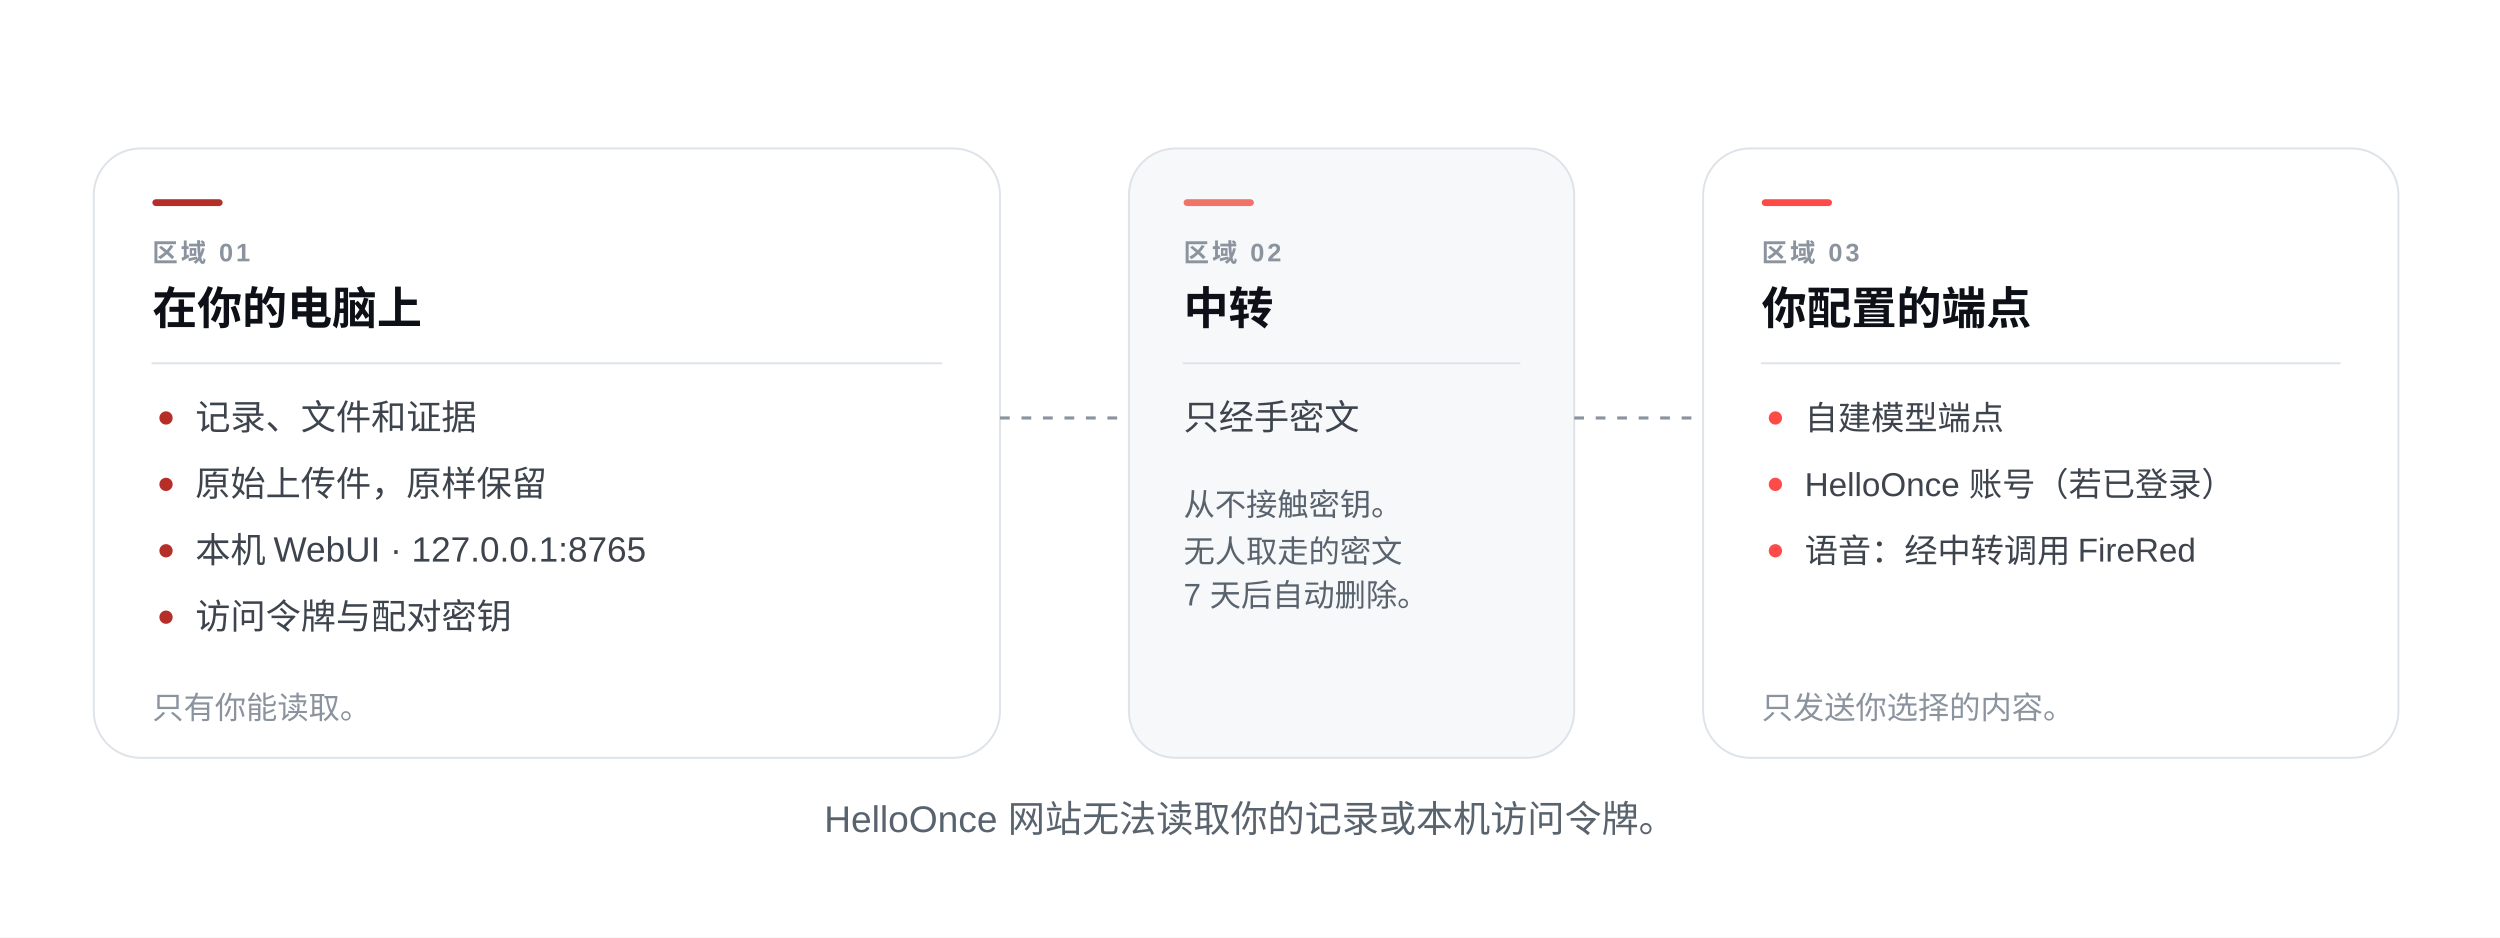
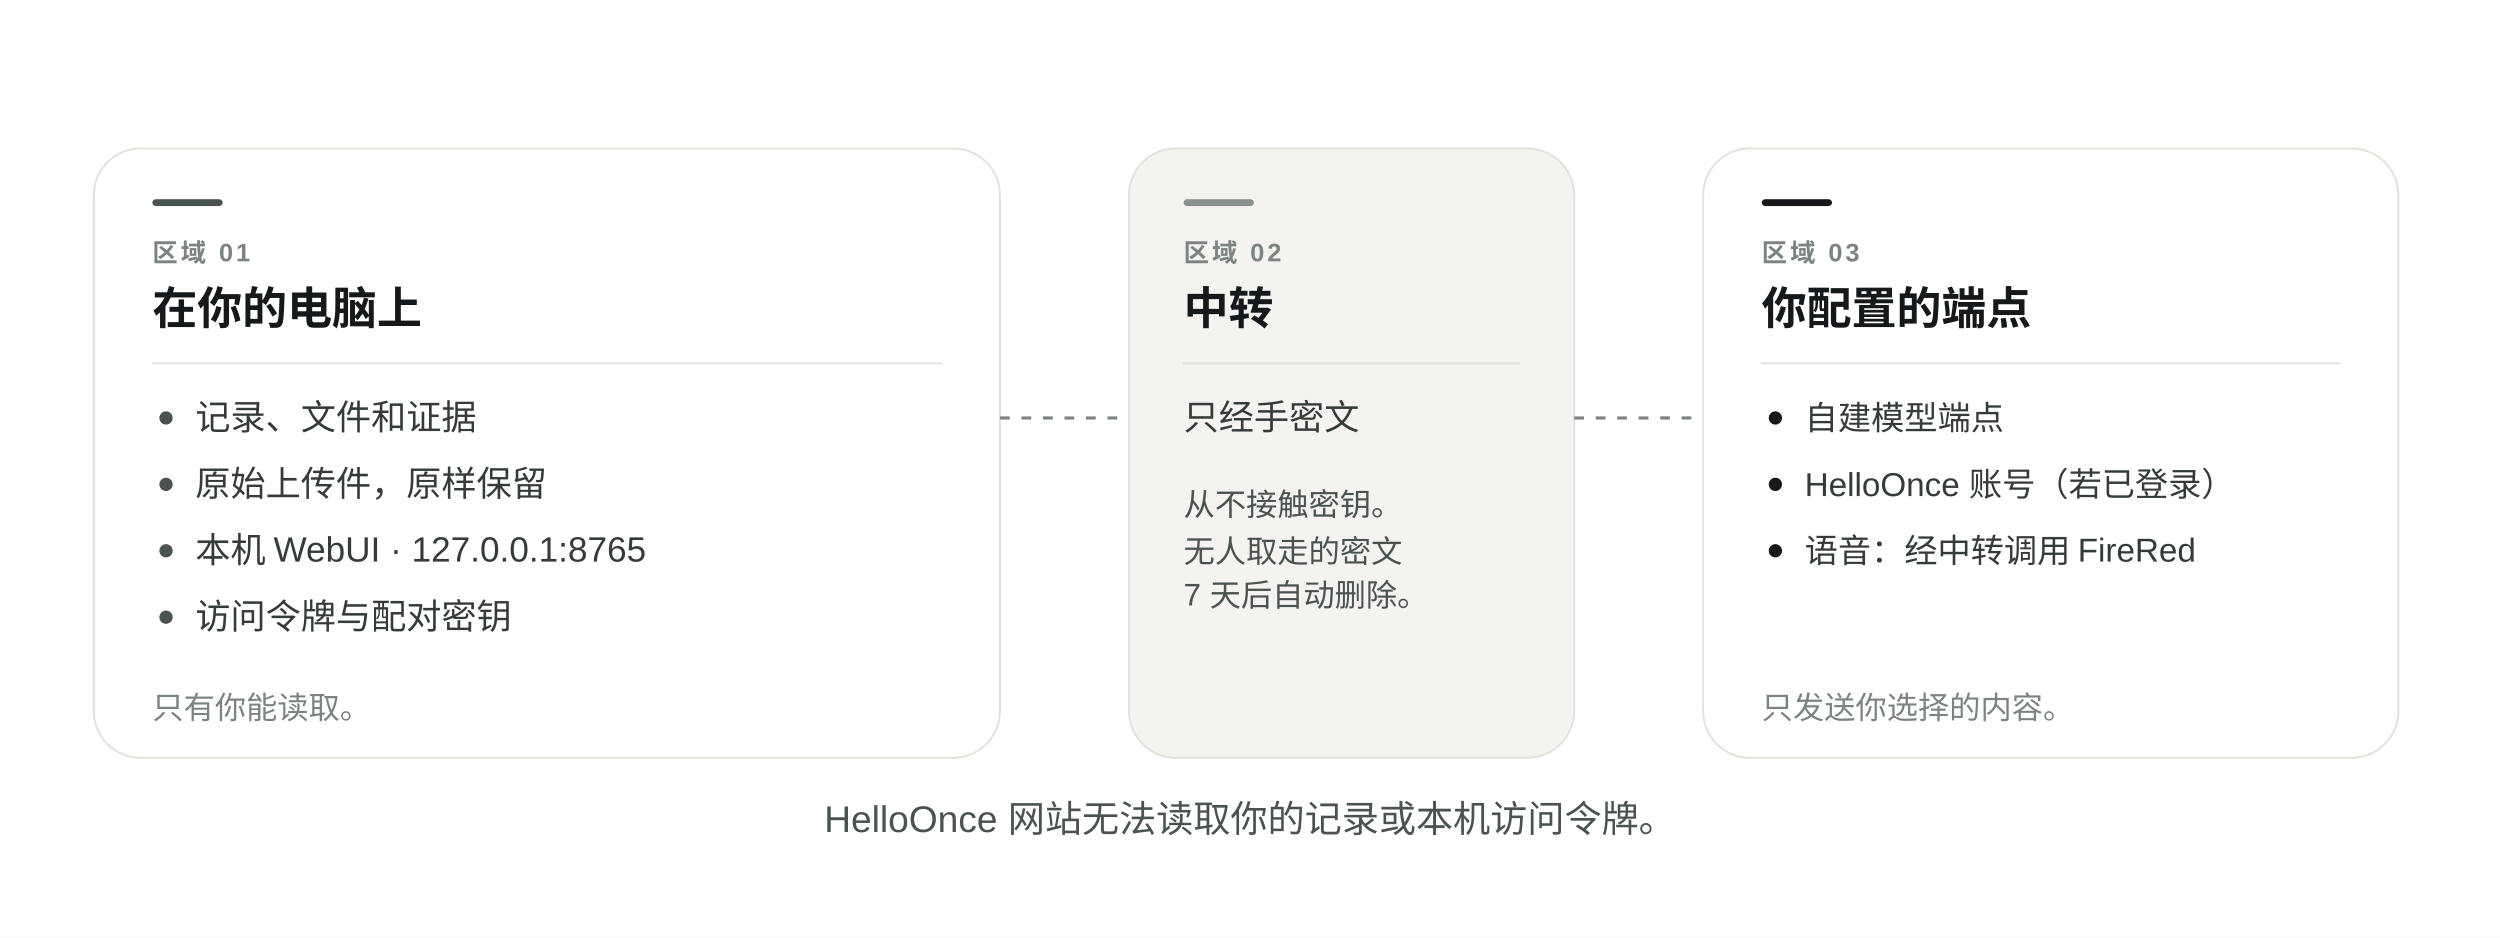
<svg xmlns="http://www.w3.org/2000/svg" viewBox="0 0 1280 480" width="1280" height="480" role="img" aria-label="数据边界图：记录与证据留在你的电脑上；中转只经手密文；模型处理只发往你配置的端点。">
  <defs>
    <radialGradient id="halo" cx="50%" cy="50%" r="50%">
-       <stop offset="0" stop-color="#FF7A70" stop-opacity=".55" />
-       <stop offset=".45" stop-color="#FF7A70" stop-opacity=".18" />
-       <stop offset="1" stop-color="#FF7A70" stop-opacity="0" />
+       <stop offset="0" stop-color="#8A908C" stop-opacity=".55" />
+       <stop offset=".45" stop-color="#8A908C" stop-opacity=".18" />
+       <stop offset="1" stop-color="#8A908C" stop-opacity="0" />
    </radialGradient>
    <linearGradient id="cardGrad" x1="0" y1="0" x2="0" y2="1">
      <stop offset="0" stop-color="#FFFFFF" />
      <stop offset="1" stop-color="#FFFFFF" />
    </linearGradient>
    <linearGradient id="cardAltGrad" x1="0" y1="0" x2="0" y2="1">
-       <stop offset="0" stop-color="#F6F8FA" />
-       <stop offset="1" stop-color="#F6F8FA" />
+       <stop offset="0" stop-color="#F4F3EF" />
+       <stop offset="1" stop-color="#F4F3EF" />
    </linearGradient>
    <filter id="soft" x="-30%" y="-30%" width="160%" height="180%">
-       <feDropShadow dx="0" dy="8" stdDeviation="14" flood-color="rgba(31,35,40,.13)" flood-opacity="1" />
+       <feDropShadow dx="0" dy="8" stdDeviation="14" flood-color="rgba(21,25,27,.12)" flood-opacity="1" />
    </filter>
    <filter id="softSm" x="-30%" y="-30%" width="160%" height="180%">
-       <feDropShadow dx="0" dy="4" stdDeviation="7" flood-color="rgba(31,35,40,.13)" flood-opacity=".8" />
+       <feDropShadow dx="0" dy="4" stdDeviation="7" flood-color="rgba(21,25,27,.12)" flood-opacity=".8" />
    </filter>
  </defs>
  <style>
  .s{font-family:-apple-system, BlinkMacSystemFont, 'Segoe UI Variable Display', 'Segoe UI', 'Helvetica Neue', Arial, 'Microsoft YaHei', 'PingFang SC', 'Hiragino Sans GB', 'Noto Sans CJK SC', sans-serif}
  .m{font-family:ui-monospace, SFMono-Regular, 'SF Mono', Menlo, Consolas, 'Liberation Mono', 'Microsoft YaHei', monospace}
  .rise{opacity:0;animation:rise .9s cubic-bezier(.16,.84,.32,1) both}
  @keyframes rise{from{opacity:0;transform:translateY(14px);filter:blur(6px)}to{opacity:1;transform:none;filter:blur(0)}}
  @keyframes breathe{0%,100%{opacity:.45;transform:scale(.96)}50%{opacity:.9;transform:scale(1.05)}}
  @keyframes breathe2{
    0%{opacity:.05;transform:scale(.93);animation-timing-function:cubic-bezier(.66,0,.34,1)}
    18%{opacity:.12;transform:scale(1.03);animation-timing-function:cubic-bezier(.37,0,.63,1)}
    34%{opacity:.07;transform:scale(.99);animation-timing-function:cubic-bezier(.45,0,.55,1)}
    57%{opacity:.15;transform:scale(1.085);animation-timing-function:cubic-bezier(.3,0,.7,1)}
    72%{opacity:.088;transform:scale(1.008);animation-timing-function:cubic-bezier(.6,0,.4,1)}
    88%{opacity:.126;transform:scale(1.052);animation-timing-function:cubic-bezier(.5,0,.5,1)}
    100%{opacity:.05;transform:scale(.93)}
  }
  @keyframes twinkle{0%,100%{opacity:.12}50%{opacity:.5}}
  .tw{animation:twinkle 9s ease-in-out infinite}
  .snr{animation:snr 5.4s cubic-bezier(.16,.84,.32,1) infinite;transform-box:fill-box;transform-origin:center}
  @keyframes snr{0%{transform:scale(.5);opacity:.55}65%{opacity:0}100%{transform:scale(1.6);opacity:0}}
  .swp{animation-timing-function:cubic-bezier(.83,0,.17,1);animation-iteration-count:infinite;opacity:0}
  .march{animation:march 1.65s linear infinite}
  .dp{animation:dotpulse 2.6s ease-in-out infinite}
  @keyframes dotpulse{0%,100%{opacity:.42}50%{opacity:1}}
  @keyframes march{to{stroke-dashoffset:-24}}
  .scan{animation:scan 4s cubic-bezier(.83,0,.17,1) infinite;opacity:0}
  @keyframes scan{0%{transform:translateX(0);opacity:0}8%{opacity:1}88%{opacity:1}100%{transform:translateX(1140px);opacity:0}}
  @media (prefers-reduced-motion: reduce){
    .rise{animation:none!important;opacity:1!important;filter:none!important;transform:none!important}
    .tw{animation:none!important;opacity:.55!important}
    .snr,.swp,.scan{animation:none!important;opacity:0!important}
    .march{animation:none!important}
    .dp{animation:none!important;opacity:1!important}
  }</style>
  <rect width="1280" height="480" fill="#FFFFFF" />
-   <rect x="48" y="76" width="464" height="312" rx="24" fill="#FFFFFF" stroke="#DDE3E9" stroke-width="1" />
-   <rect x="78" y="102" width="36" height="3.5" rx="1.8" fill="#B62E28" />
-   <text x="78" y="134" font-size="13" font-weight="700" fill="#8B949E" letter-spacing="1.5" class="s">区域 01</text>
-   <text x="78" y="166" font-size="23" font-weight="650" fill="#0D1117" class="s">在你的电脑上</text>
-   <line x1="78" y1="186" x2="482" y2="186" stroke="#DDE3E9" stroke-width="1" stroke-linecap="round" />
-   <circle cx="85" cy="214" r="3.4" fill="#B62E28" />
-   <text x="100" y="220" font-size="18" font-weight="400" fill="#3D444D" class="s">记录、文件和证据</text>
-   <circle cx="85" cy="248" r="3.4" fill="#B62E28" />
-   <text x="100" y="254" font-size="18" font-weight="400" fill="#3D444D" class="s">原始上传件，原样保留</text>
-   <circle cx="85" cy="282" r="3.4" fill="#B62E28" />
-   <text x="100" y="288" font-size="18" font-weight="400" fill="#3D444D" class="s">本机 WebUI · 127.0.0.1:8765</text>
-   <circle cx="85" cy="316" r="3.4" fill="#B62E28" />
-   <text x="100" y="322" font-size="18" font-weight="400" fill="#3D444D" class="s">访问令牌与配对密钥</text>
-   <text x="78" y="368" font-size="16" font-weight="500" fill="#8B949E" class="s">只有你能读取。</text>
-   <rect x="578" y="76" width="228" height="312" rx="24" fill="#F6F8FA" stroke="#DDE3E9" stroke-width="1" />
-   <rect x="606" y="102" width="36" height="3.5" rx="1.8" fill="#F0736A" />
-   <text x="606" y="134" font-size="13" font-weight="700" fill="#8B949E" letter-spacing="1.5" class="s">区域 02</text>
-   <text x="606" y="166" font-size="23" font-weight="650" fill="#0D1117" class="s">中转</text>
-   <line x1="606" y1="186" x2="778" y2="186" stroke="#DDE3E9" stroke-width="1" stroke-linecap="round" />
-   <text x="606" y="220" font-size="18" font-weight="400" fill="#3D444D" class="s">只经手密文</text>
-   <text x="606" y="264" font-size="16" font-weight="400" fill="#59636E" class="s">从不接触密钥。</text>
-   <text x="606" y="288" font-size="16" font-weight="400" fill="#59636E" class="s">无人取走的密文</text>
-   <text x="606" y="310" font-size="16" font-weight="400" fill="#59636E" class="s">7 天后自动删除。</text>
-   <rect x="872" y="76" width="356" height="312" rx="24" fill="#FFFFFF" stroke="#DDE3E9" stroke-width="1" />
-   <rect x="902" y="102" width="36" height="3.5" rx="1.8" fill="#FF4B47" />
-   <text x="902" y="134" font-size="13" font-weight="700" fill="#8B949E" letter-spacing="1.5" class="s">区域 03</text>
-   <text x="902" y="166" font-size="23" font-weight="650" fill="#0D1117" class="s">你配置的端点</text>
-   <line x1="902" y1="186" x2="1198" y2="186" stroke="#DDE3E9" stroke-width="1" stroke-linecap="round" />
-   <circle cx="909" cy="214" r="3.4" fill="#FF4B47" />
-   <text x="924" y="220" font-size="17" font-weight="400" fill="#3D444D" class="s">自建模型端点</text>
-   <circle cx="909" cy="248" r="3.4" fill="#FF4B47" />
-   <text x="924" y="254" font-size="17" font-weight="400" fill="#3D444D" class="s">HelloOnce 账号（若已登录）</text>
-   <circle cx="909" cy="282" r="3.4" fill="#FF4B47" />
-   <text x="924" y="288" font-size="17" font-weight="400" fill="#3D444D" class="s">语音：经中转调用 FireRed</text>
-   <text x="902" y="368" font-size="16" font-weight="500" fill="#8B949E" class="s">只发送你选择的内容。</text>
-   <line x1="512" y1="214" x2="578" y2="214" stroke="#8B949E" stroke-width="1.6" stroke-dasharray="5 6" class="march" />
-   <line x1="806" y1="214" x2="872" y2="214" stroke="#8B949E" stroke-width="1.6" stroke-dasharray="5 6" class="march" />
-   <text x="640" y="426" font-size="19" font-weight="400" fill="#59636E" text-anchor="middle" class="s">HelloOnce 网站无法读取你的记录或本机访问令牌。</text>
+   <rect x="48" y="76" width="464" height="312" rx="24" fill="#FFFFFF" stroke="#E2E2DD" stroke-width="1" />
+   <rect x="78" y="102" width="36" height="3.5" rx="1.8" fill="#4B5351" />
+   <text x="78" y="134" font-size="13" font-weight="700" fill="#7C8481" letter-spacing="1.5" class="s">区域 01</text>
+   <text x="78" y="166" font-size="23" font-weight="650" fill="#15191B" class="s">在你的电脑上</text>
+   <line x1="78" y1="186" x2="482" y2="186" stroke="#E2E2DD" stroke-width="1" stroke-linecap="round" />
+   <circle cx="85" cy="214" r="3.4" fill="#4B5351" />
+   <text x="100" y="220" font-size="18" font-weight="400" fill="#353B3A" class="s">记录、文件和证据</text>
+   <circle cx="85" cy="248" r="3.4" fill="#4B5351" />
+   <text x="100" y="254" font-size="18" font-weight="400" fill="#353B3A" class="s">原始上传件，原样保留</text>
+   <circle cx="85" cy="282" r="3.4" fill="#4B5351" />
+   <text x="100" y="288" font-size="18" font-weight="400" fill="#353B3A" class="s">本机 WebUI · 127.0.0.1:8765</text>
+   <circle cx="85" cy="316" r="3.4" fill="#4B5351" />
+   <text x="100" y="322" font-size="18" font-weight="400" fill="#353B3A" class="s">访问令牌与配对密钥</text>
+   <text x="78" y="368" font-size="16" font-weight="500" fill="#7C8481" class="s">只有你能读取。</text>
+   <rect x="578" y="76" width="228" height="312" rx="24" fill="#F4F3EF" stroke="#E2E2DD" stroke-width="1" />
+   <rect x="606" y="102" width="36" height="3.5" rx="1.8" fill="#8A908C" />
+   <text x="606" y="134" font-size="13" font-weight="700" fill="#7C8481" letter-spacing="1.5" class="s">区域 02</text>
+   <text x="606" y="166" font-size="23" font-weight="650" fill="#15191B" class="s">中转</text>
+   <line x1="606" y1="186" x2="778" y2="186" stroke="#E2E2DD" stroke-width="1" stroke-linecap="round" />
+   <text x="606" y="220" font-size="18" font-weight="400" fill="#353B3A" class="s">只经手密文</text>
+   <text x="606" y="264" font-size="16" font-weight="400" fill="#4B5351" class="s">从不接触密钥。</text>
+   <text x="606" y="288" font-size="16" font-weight="400" fill="#4B5351" class="s">无人取走的密文</text>
+   <text x="606" y="310" font-size="16" font-weight="400" fill="#4B5351" class="s">7 天后自动删除。</text>
+   <rect x="872" y="76" width="356" height="312" rx="24" fill="#FFFFFF" stroke="#E2E2DD" stroke-width="1" />
+   <rect x="902" y="102" width="36" height="3.5" rx="1.8" fill="#15191B" />
+   <text x="902" y="134" font-size="13" font-weight="700" fill="#7C8481" letter-spacing="1.5" class="s">区域 03</text>
+   <text x="902" y="166" font-size="23" font-weight="650" fill="#15191B" class="s">你配置的端点</text>
+   <line x1="902" y1="186" x2="1198" y2="186" stroke="#E2E2DD" stroke-width="1" stroke-linecap="round" />
+   <circle cx="909" cy="214" r="3.4" fill="#15191B" />
+   <text x="924" y="220" font-size="17" font-weight="400" fill="#353B3A" class="s">自建模型端点</text>
+   <circle cx="909" cy="248" r="3.4" fill="#15191B" />
+   <text x="924" y="254" font-size="17" font-weight="400" fill="#353B3A" class="s">HelloOnce 账号（若已登录）</text>
+   <circle cx="909" cy="282" r="3.4" fill="#15191B" />
+   <text x="924" y="288" font-size="17" font-weight="400" fill="#353B3A" class="s">语音：经中转调用 FireRed</text>
+   <text x="902" y="368" font-size="16" font-weight="500" fill="#7C8481" class="s">只发送你选择的内容。</text>
+   <line x1="512" y1="214" x2="578" y2="214" stroke="#7C8481" stroke-width="1.6" stroke-dasharray="5 6" class="march" />
+   <line x1="806" y1="214" x2="872" y2="214" stroke="#7C8481" stroke-width="1.6" stroke-dasharray="5 6" class="march" />
+   <text x="640" y="426" font-size="19" font-weight="400" fill="#4B5351" text-anchor="middle" class="s">HelloOnce 网站无法读取你的记录或本机访问令牌。</text>
</svg>
